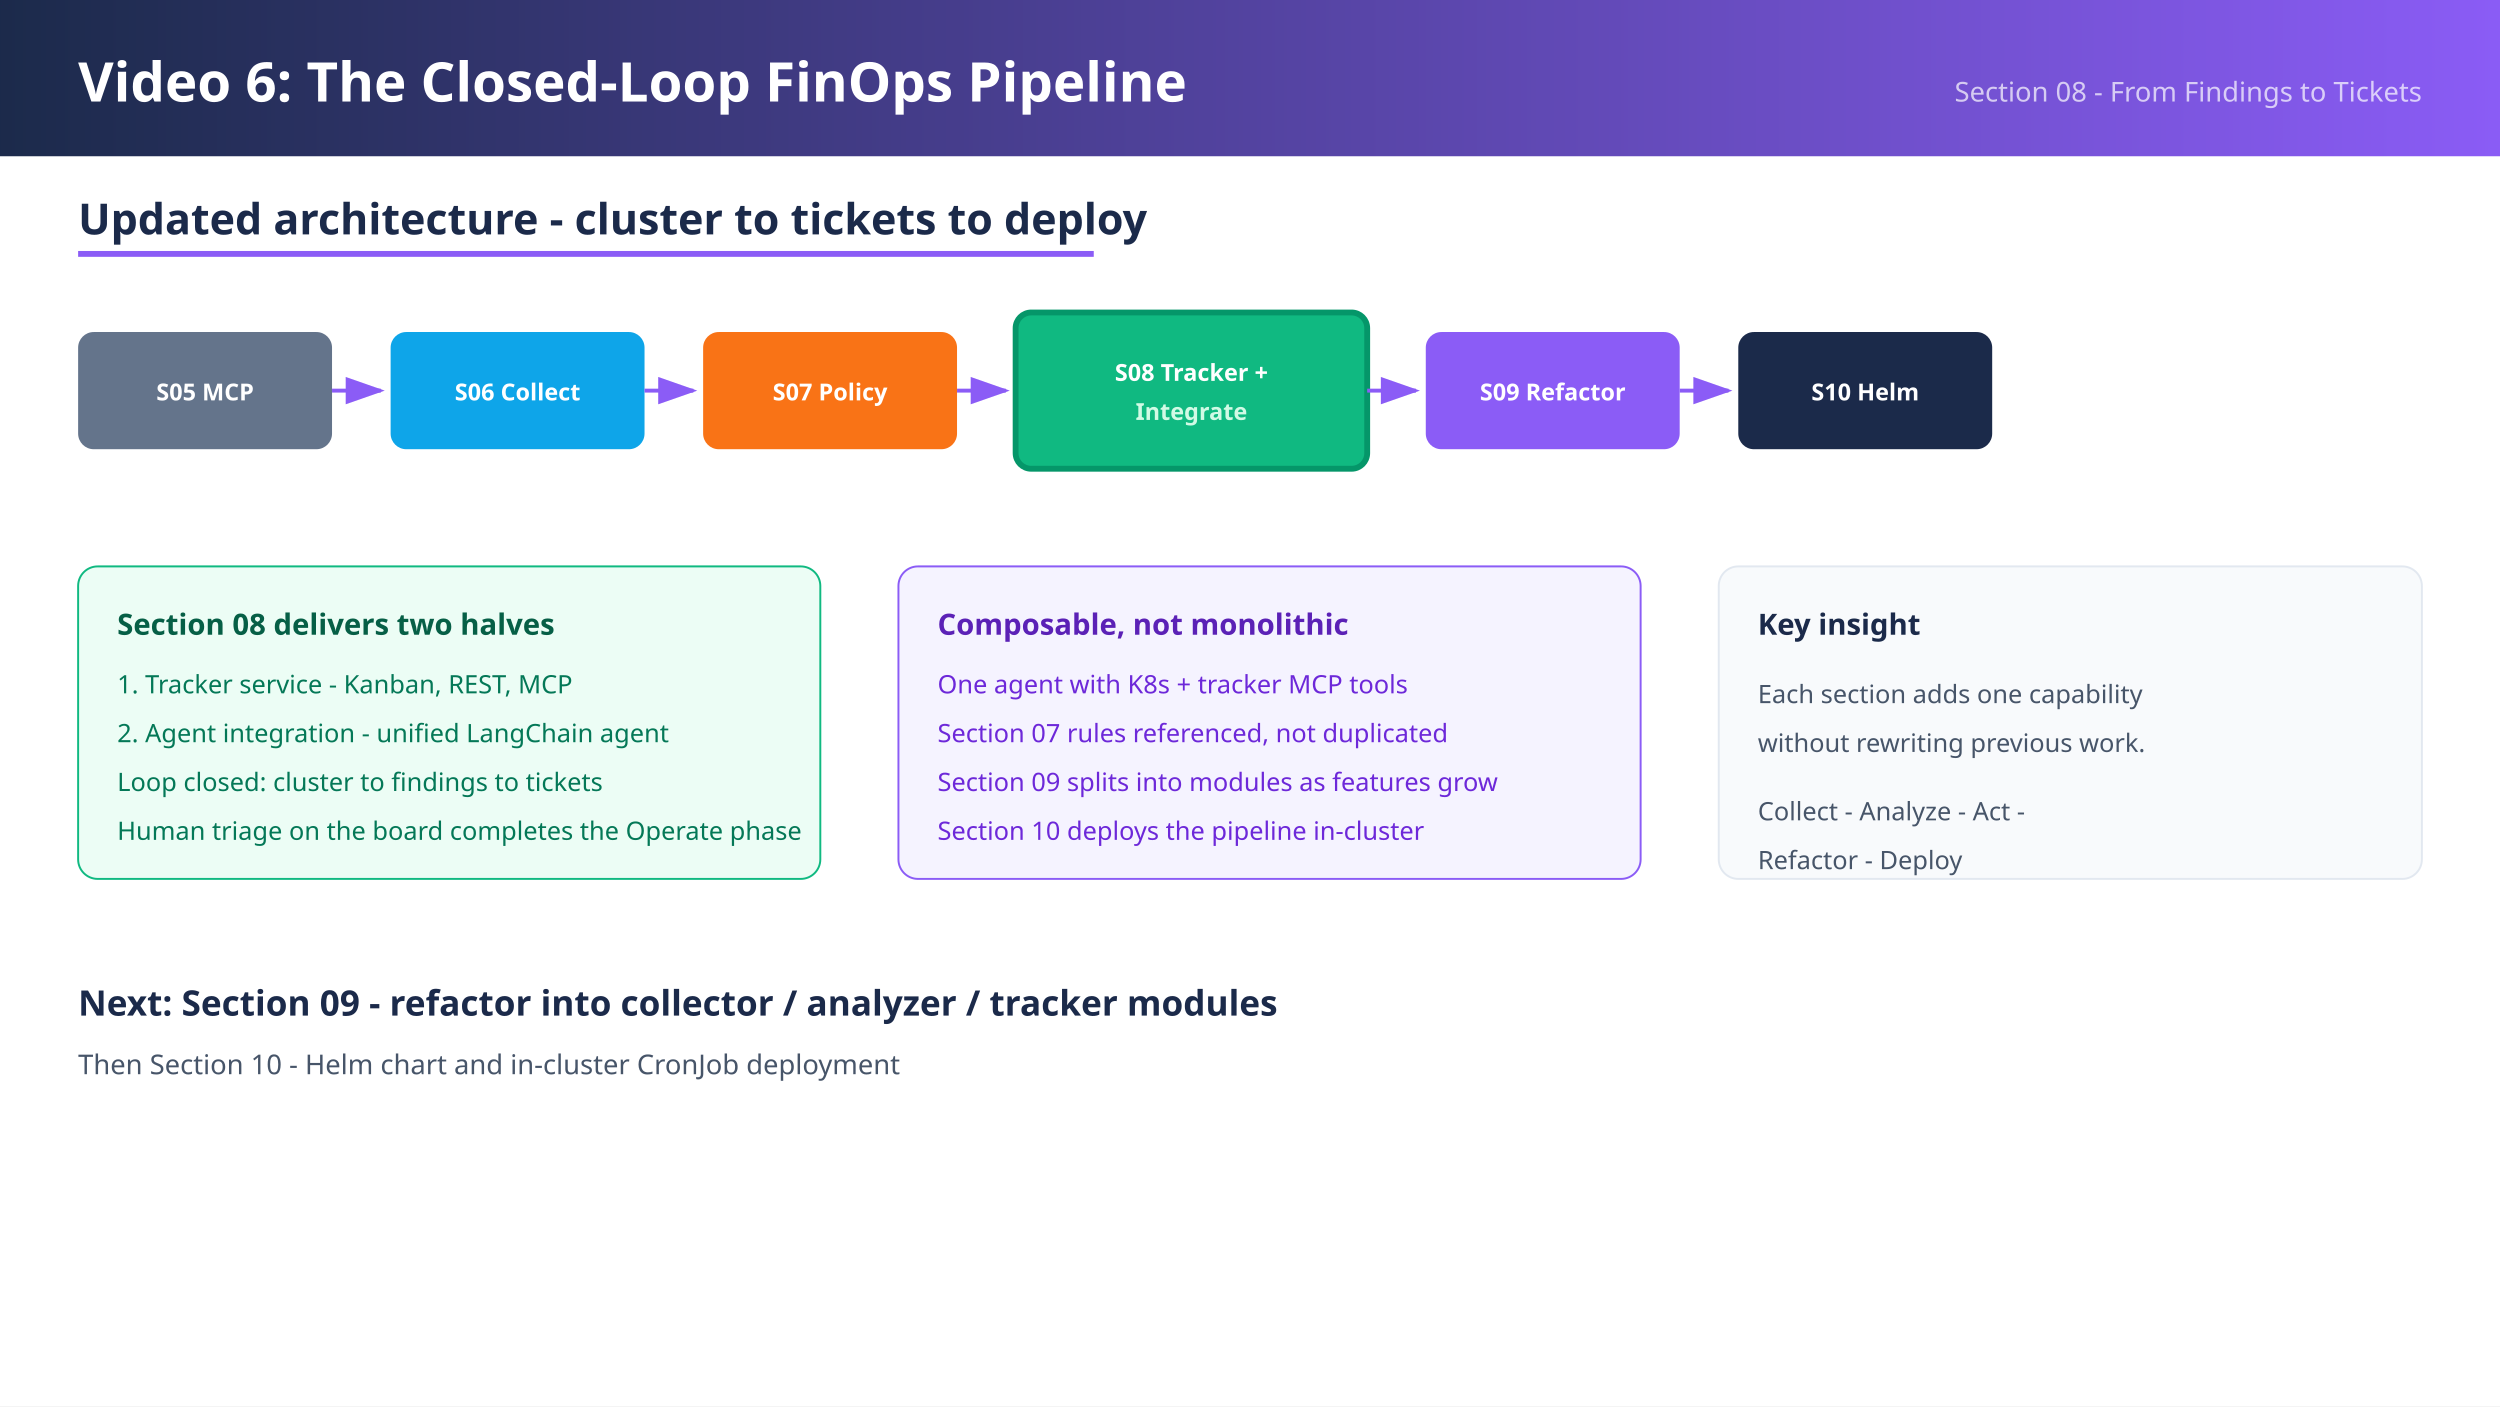
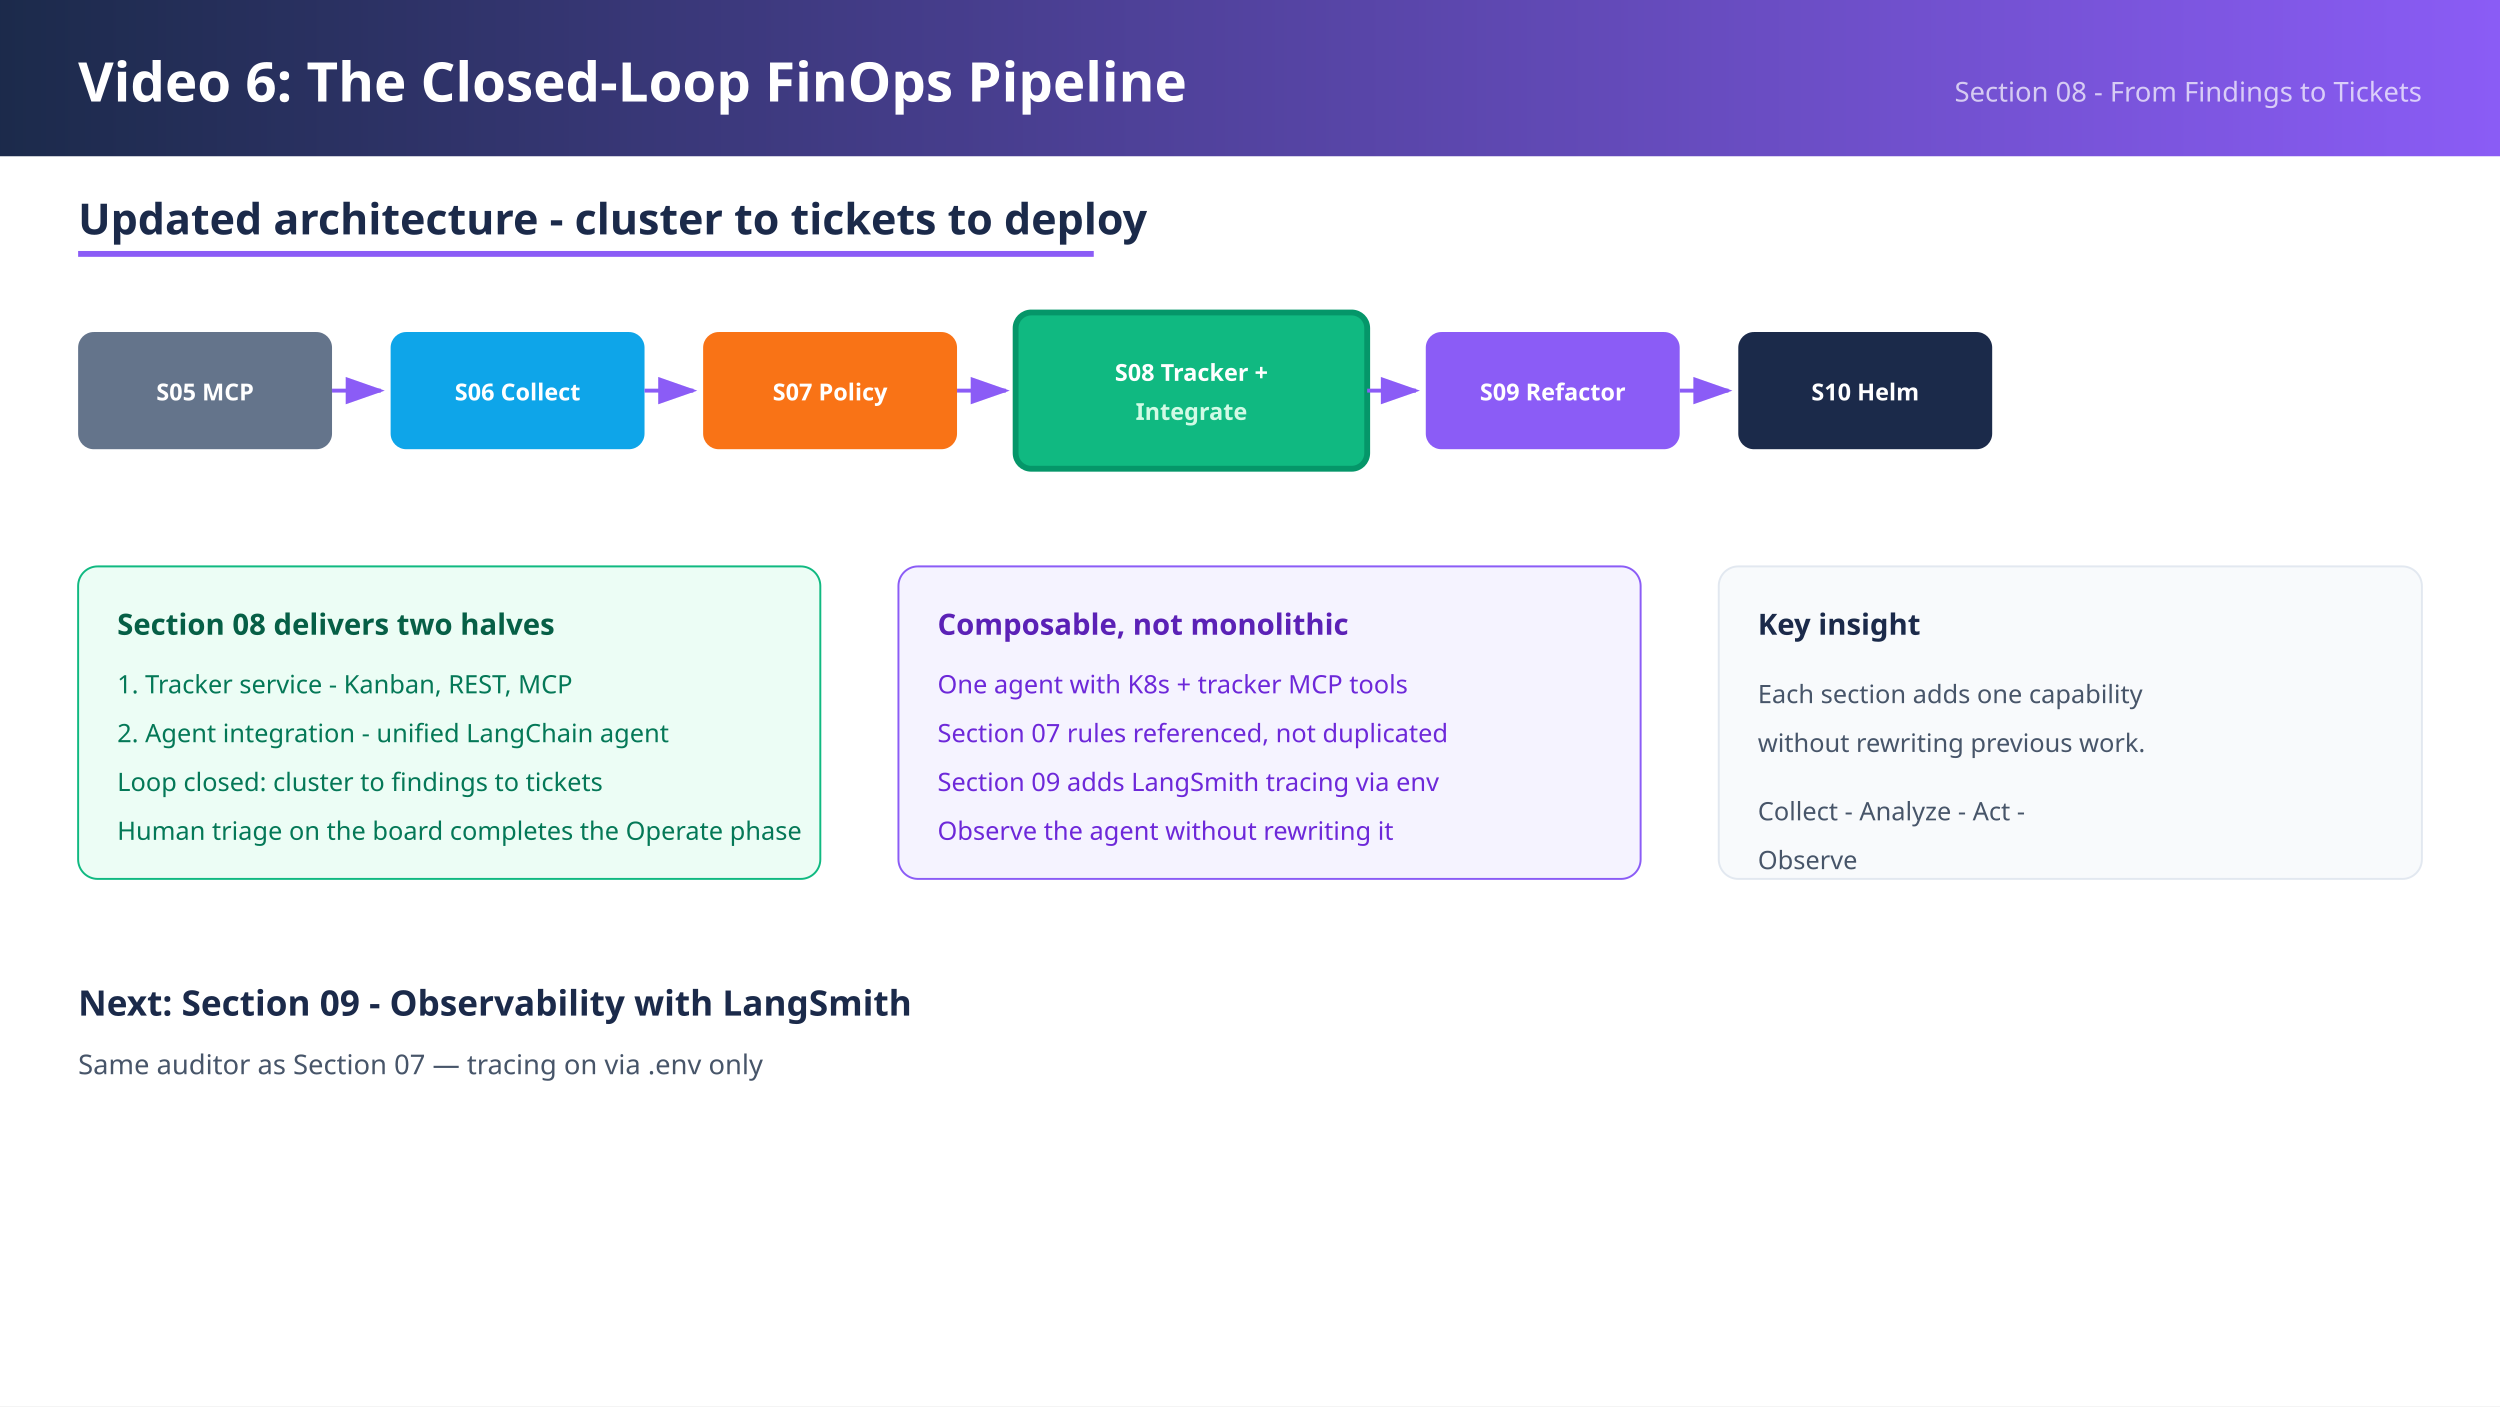
<svg xmlns="http://www.w3.org/2000/svg" viewBox="0 0 1280 720" font-family="Segoe UI, system-ui, sans-serif">
  <defs>
    <linearGradient id="headerGrad" x1="0%" y1="0%" x2="100%" y2="0%">
      <stop offset="0%" stop-color="#1B2A4A" />
      <stop offset="100%" stop-color="#8B5CF6" />
    </linearGradient>
    <marker id="arrowPurple" markerWidth="10" markerHeight="7" refX="9" refY="3.5" orient="auto">
      <polygon points="0 0, 10 3.5, 0 7" fill="#8B5CF6" />
    </marker>
  </defs>
  <rect width="1280" height="720" fill="#FFFFFF" />
  <rect width="1280" height="80" fill="url(#headerGrad)" />
  <text x="40" y="52" fill="#FFFFFF" font-size="28" font-weight="700">Video 6: The Closed-Loop FinOps Pipeline</text>
  <text x="1240" y="52" fill="#FFFFFF" font-size="14" text-anchor="end" opacity="0.7">Section 08 - From Findings to Tickets</text>
  <text x="40" y="120" fill="#1B2A4A" font-size="22" font-weight="700">Updated architecture - cluster to tickets to deploy</text>
  <line x1="40" y1="130" x2="560" y2="130" stroke="#8B5CF6" stroke-width="3" />
  <rect x="40" y="170" width="130" height="60" rx="8" fill="#64748B" />
  <text x="105" y="205" fill="#FFFFFF" font-size="12" font-weight="700" text-anchor="middle">S05 MCP</text>
  <rect x="200" y="170" width="130" height="60" rx="8" fill="#0EA5E9" />
  <text x="265" y="205" fill="#FFFFFF" font-size="12" font-weight="700" text-anchor="middle">S06 Collect</text>
  <rect x="360" y="170" width="130" height="60" rx="8" fill="#F97316" />
  <text x="425" y="205" fill="#FFFFFF" font-size="12" font-weight="700" text-anchor="middle">S07 Policy</text>
  <rect x="520" y="160" width="180" height="80" rx="8" fill="#10B981" stroke="#059669" stroke-width="3" />
  <text x="610" y="195" fill="#FFFFFF" font-size="12" font-weight="700" text-anchor="middle">S08 Tracker +</text>
  <text x="610" y="215" fill="#D1FAE5" font-size="12" font-weight="700" text-anchor="middle">Integrate</text>
  <rect x="730" y="170" width="130" height="60" rx="8" fill="#8B5CF6" />
  <text x="795" y="205" fill="#FFFFFF" font-size="12" font-weight="700" text-anchor="middle">S09 Refactor</text>
  <rect x="890" y="170" width="130" height="60" rx="8" fill="#1B2A4A" />
  <text x="955" y="205" fill="#FFFFFF" font-size="12" font-weight="700" text-anchor="middle">S10 Helm</text>
  <line x1="170" y1="200" x2="195" y2="200" stroke="#8B5CF6" stroke-width="2" marker-end="url(#arrowPurple)" />
  <line x1="330" y1="200" x2="355" y2="200" stroke="#8B5CF6" stroke-width="2" marker-end="url(#arrowPurple)" />
  <line x1="490" y1="200" x2="515" y2="200" stroke="#8B5CF6" stroke-width="2" marker-end="url(#arrowPurple)" />
  <line x1="700" y1="200" x2="725" y2="200" stroke="#8B5CF6" stroke-width="2" marker-end="url(#arrowPurple)" />
  <line x1="860" y1="200" x2="885" y2="200" stroke="#8B5CF6" stroke-width="2" marker-end="url(#arrowPurple)" />
  <rect x="40" y="290" width="380" height="160" rx="10" fill="#ECFDF5" stroke="#10B981" />
  <text x="60" y="325" fill="#065F46" font-size="15" font-weight="700">Section 08 delivers two halves</text>
  <text x="60" y="355" fill="#047857" font-size="13">1. Tracker service - Kanban, REST, MCP</text>
  <text x="60" y="380" fill="#047857" font-size="13">2. Agent integration - unified LangChain agent</text>
  <text x="60" y="405" fill="#047857" font-size="13">Loop closed: cluster to findings to tickets</text>
  <text x="60" y="430" fill="#047857" font-size="13">Human triage on the board completes the Operate phase</text>
  <rect x="460" y="290" width="380" height="160" rx="10" fill="#F5F3FF" stroke="#8B5CF6" />
  <text x="480" y="325" fill="#5B21B6" font-size="15" font-weight="700">Composable, not monolithic</text>
  <text x="480" y="355" fill="#6D28D9" font-size="13">One agent with K8s + tracker MCP tools</text>
  <text x="480" y="380" fill="#6D28D9" font-size="13">Section 07 rules referenced, not duplicated</text>
-   <text x="480" y="405" fill="#6D28D9" font-size="13">Section 09 splits into modules as features grow</text>
-   <text x="480" y="430" fill="#6D28D9" font-size="13">Section 10 deploys the pipeline in-cluster</text>
+   <text x="480" y="405" fill="#6D28D9" font-size="13">Section 09 adds LangSmith tracing via env</text>
+   <text x="480" y="430" fill="#6D28D9" font-size="13">Observe the agent without rewriting it</text>
  <rect x="880" y="290" width="360" height="160" rx="10" fill="#F8FAFC" stroke="#E2E8F0" />
  <text x="900" y="325" fill="#1B2A4A" font-size="15" font-weight="700">Key insight</text>
  <text x="900" y="360" fill="#475569" font-size="13">Each section adds one capability</text>
  <text x="900" y="385" fill="#475569" font-size="13">without rewriting previous work.</text>
  <text x="900" y="420" fill="#475569" font-size="13">Collect - Analyze - Act -</text>
-   <text x="900" y="445" fill="#475569" font-size="13">Refactor - Deploy</text>
-   <text x="40" y="520" fill="#1B2A4A" font-size="18" font-weight="700">Next: Section 09 - refactor into collector / analyzer / tracker modules</text>
-   <text x="40" y="550" fill="#475569" font-size="14">Then Section 10 - Helm chart and in-cluster CronJob deployment</text>
+   <text x="900" y="445" fill="#475569" font-size="13">Observe</text>
+   <text x="40" y="520" fill="#1B2A4A" font-size="18" font-weight="700">Next: Section 09 - Observability with LangSmith</text>
+   <text x="40" y="550" fill="#475569" font-size="14">Same auditor as Section 07 — tracing on via .env only</text>
</svg>
